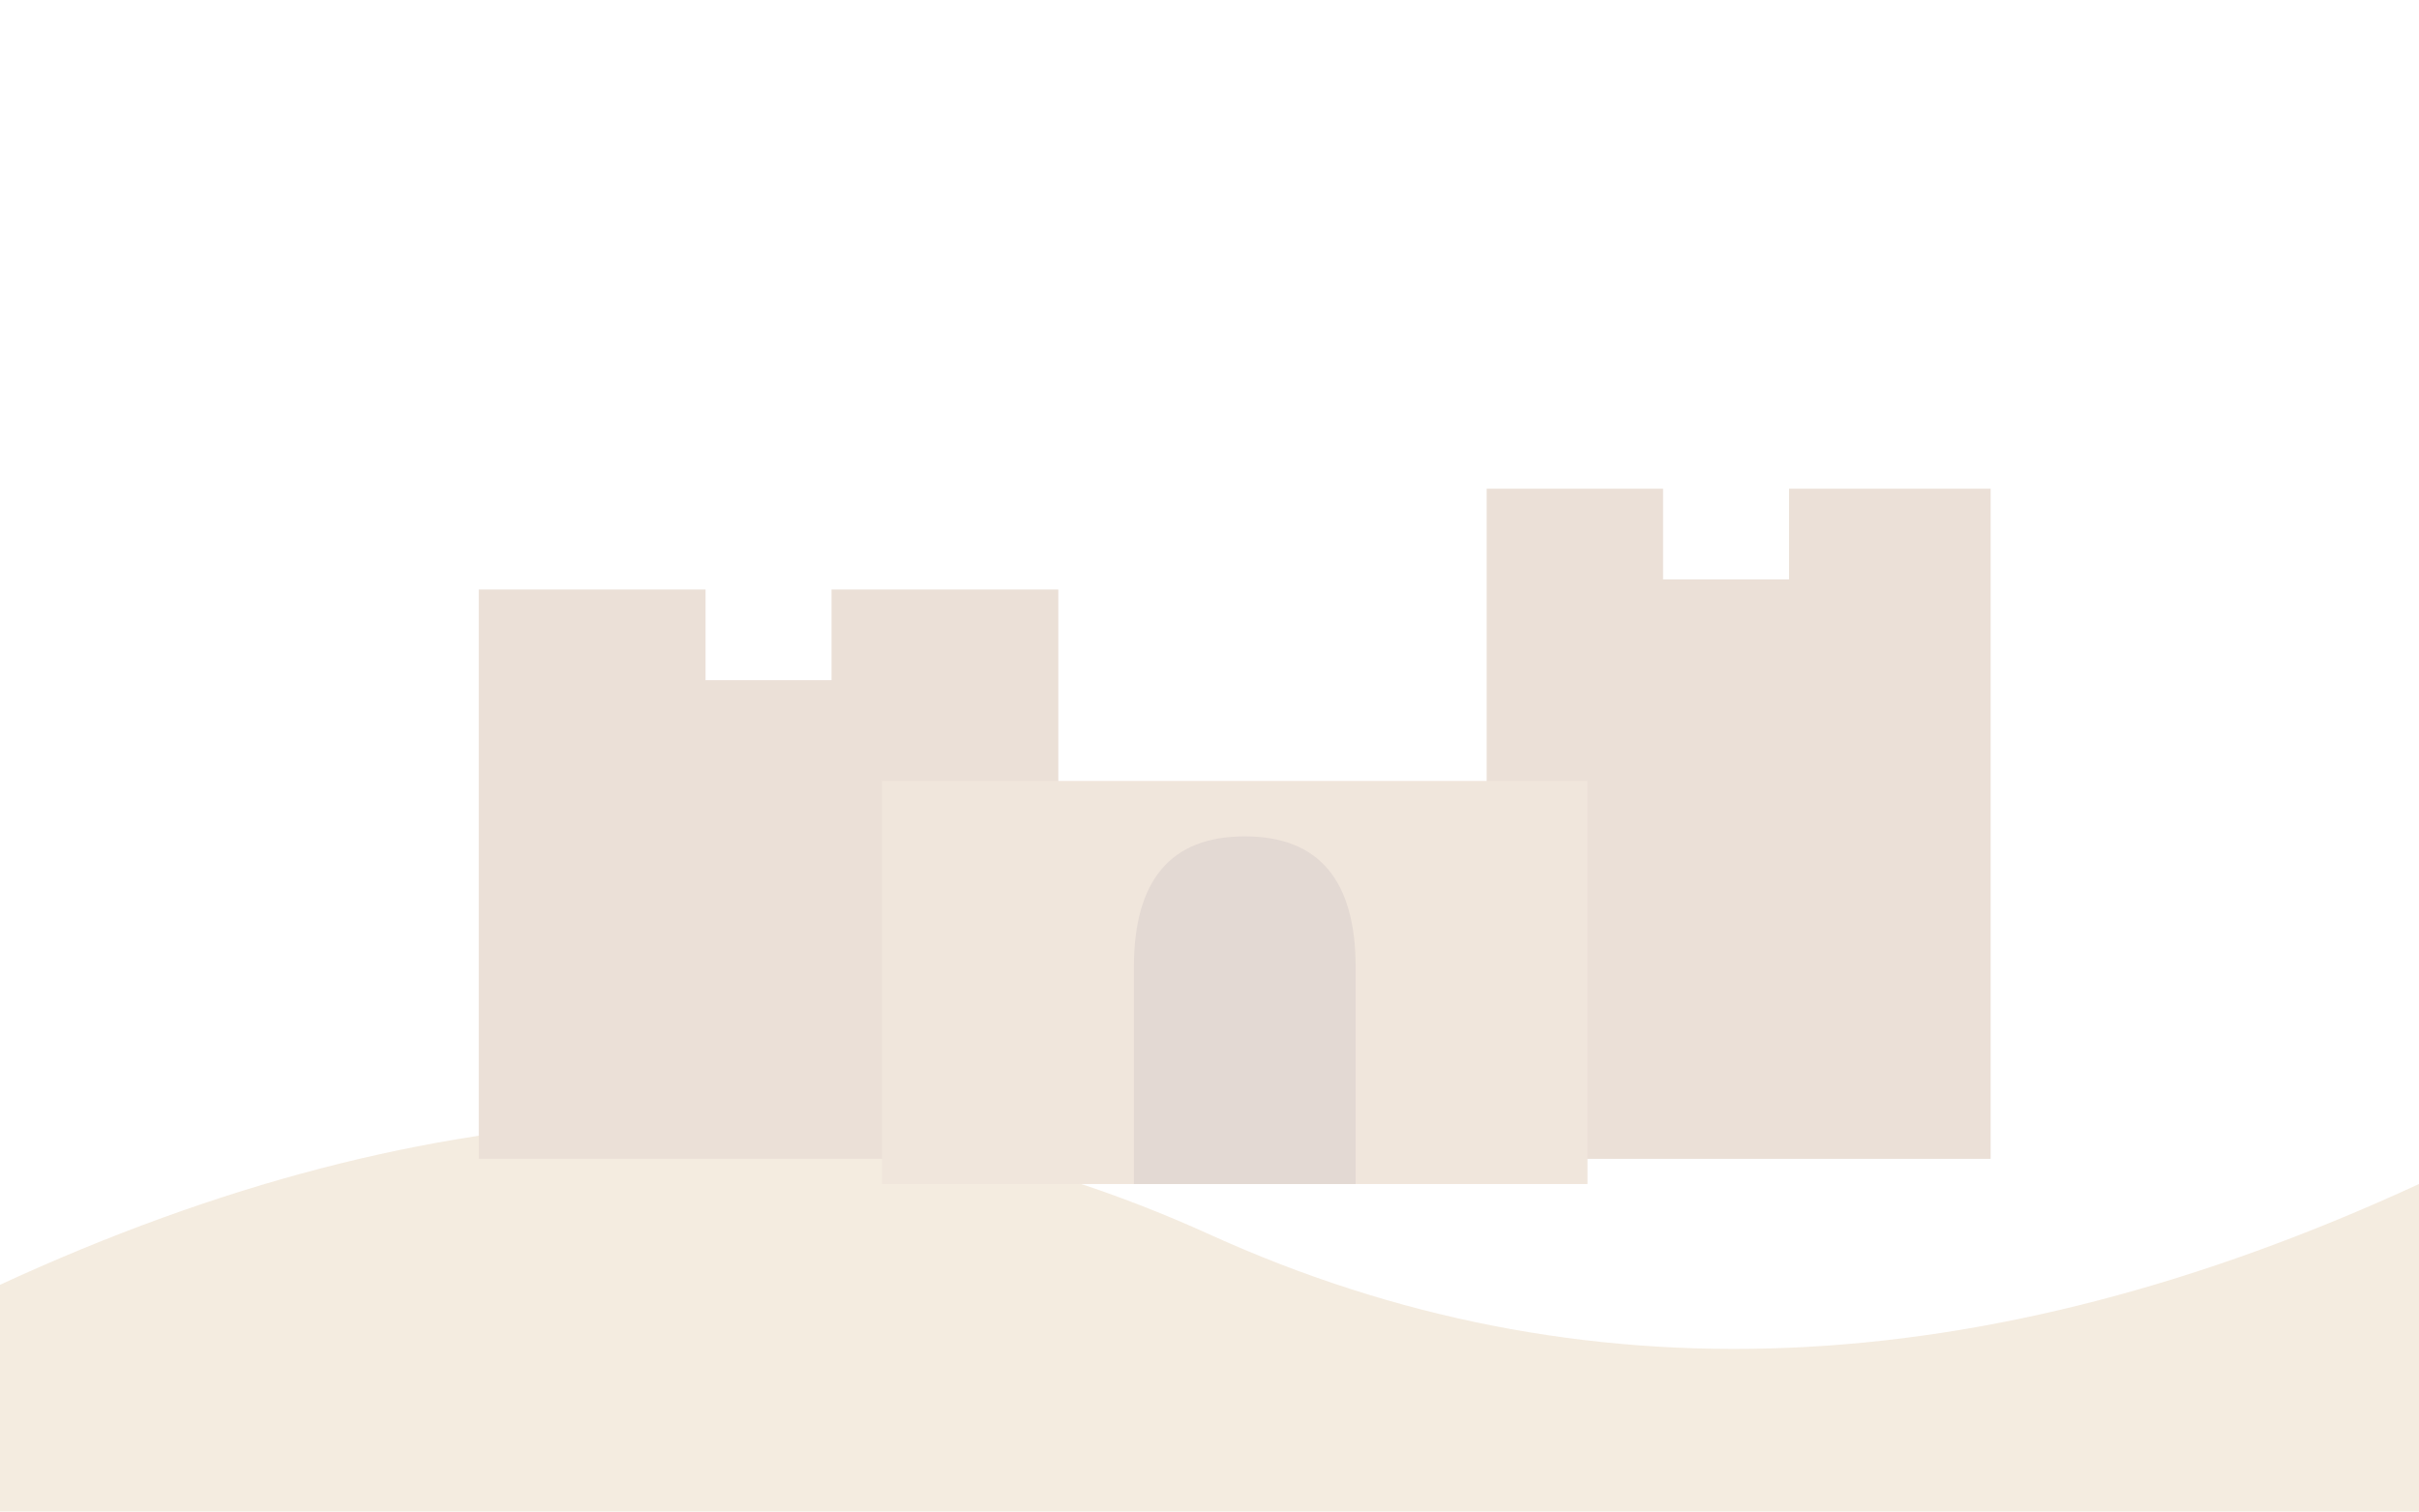
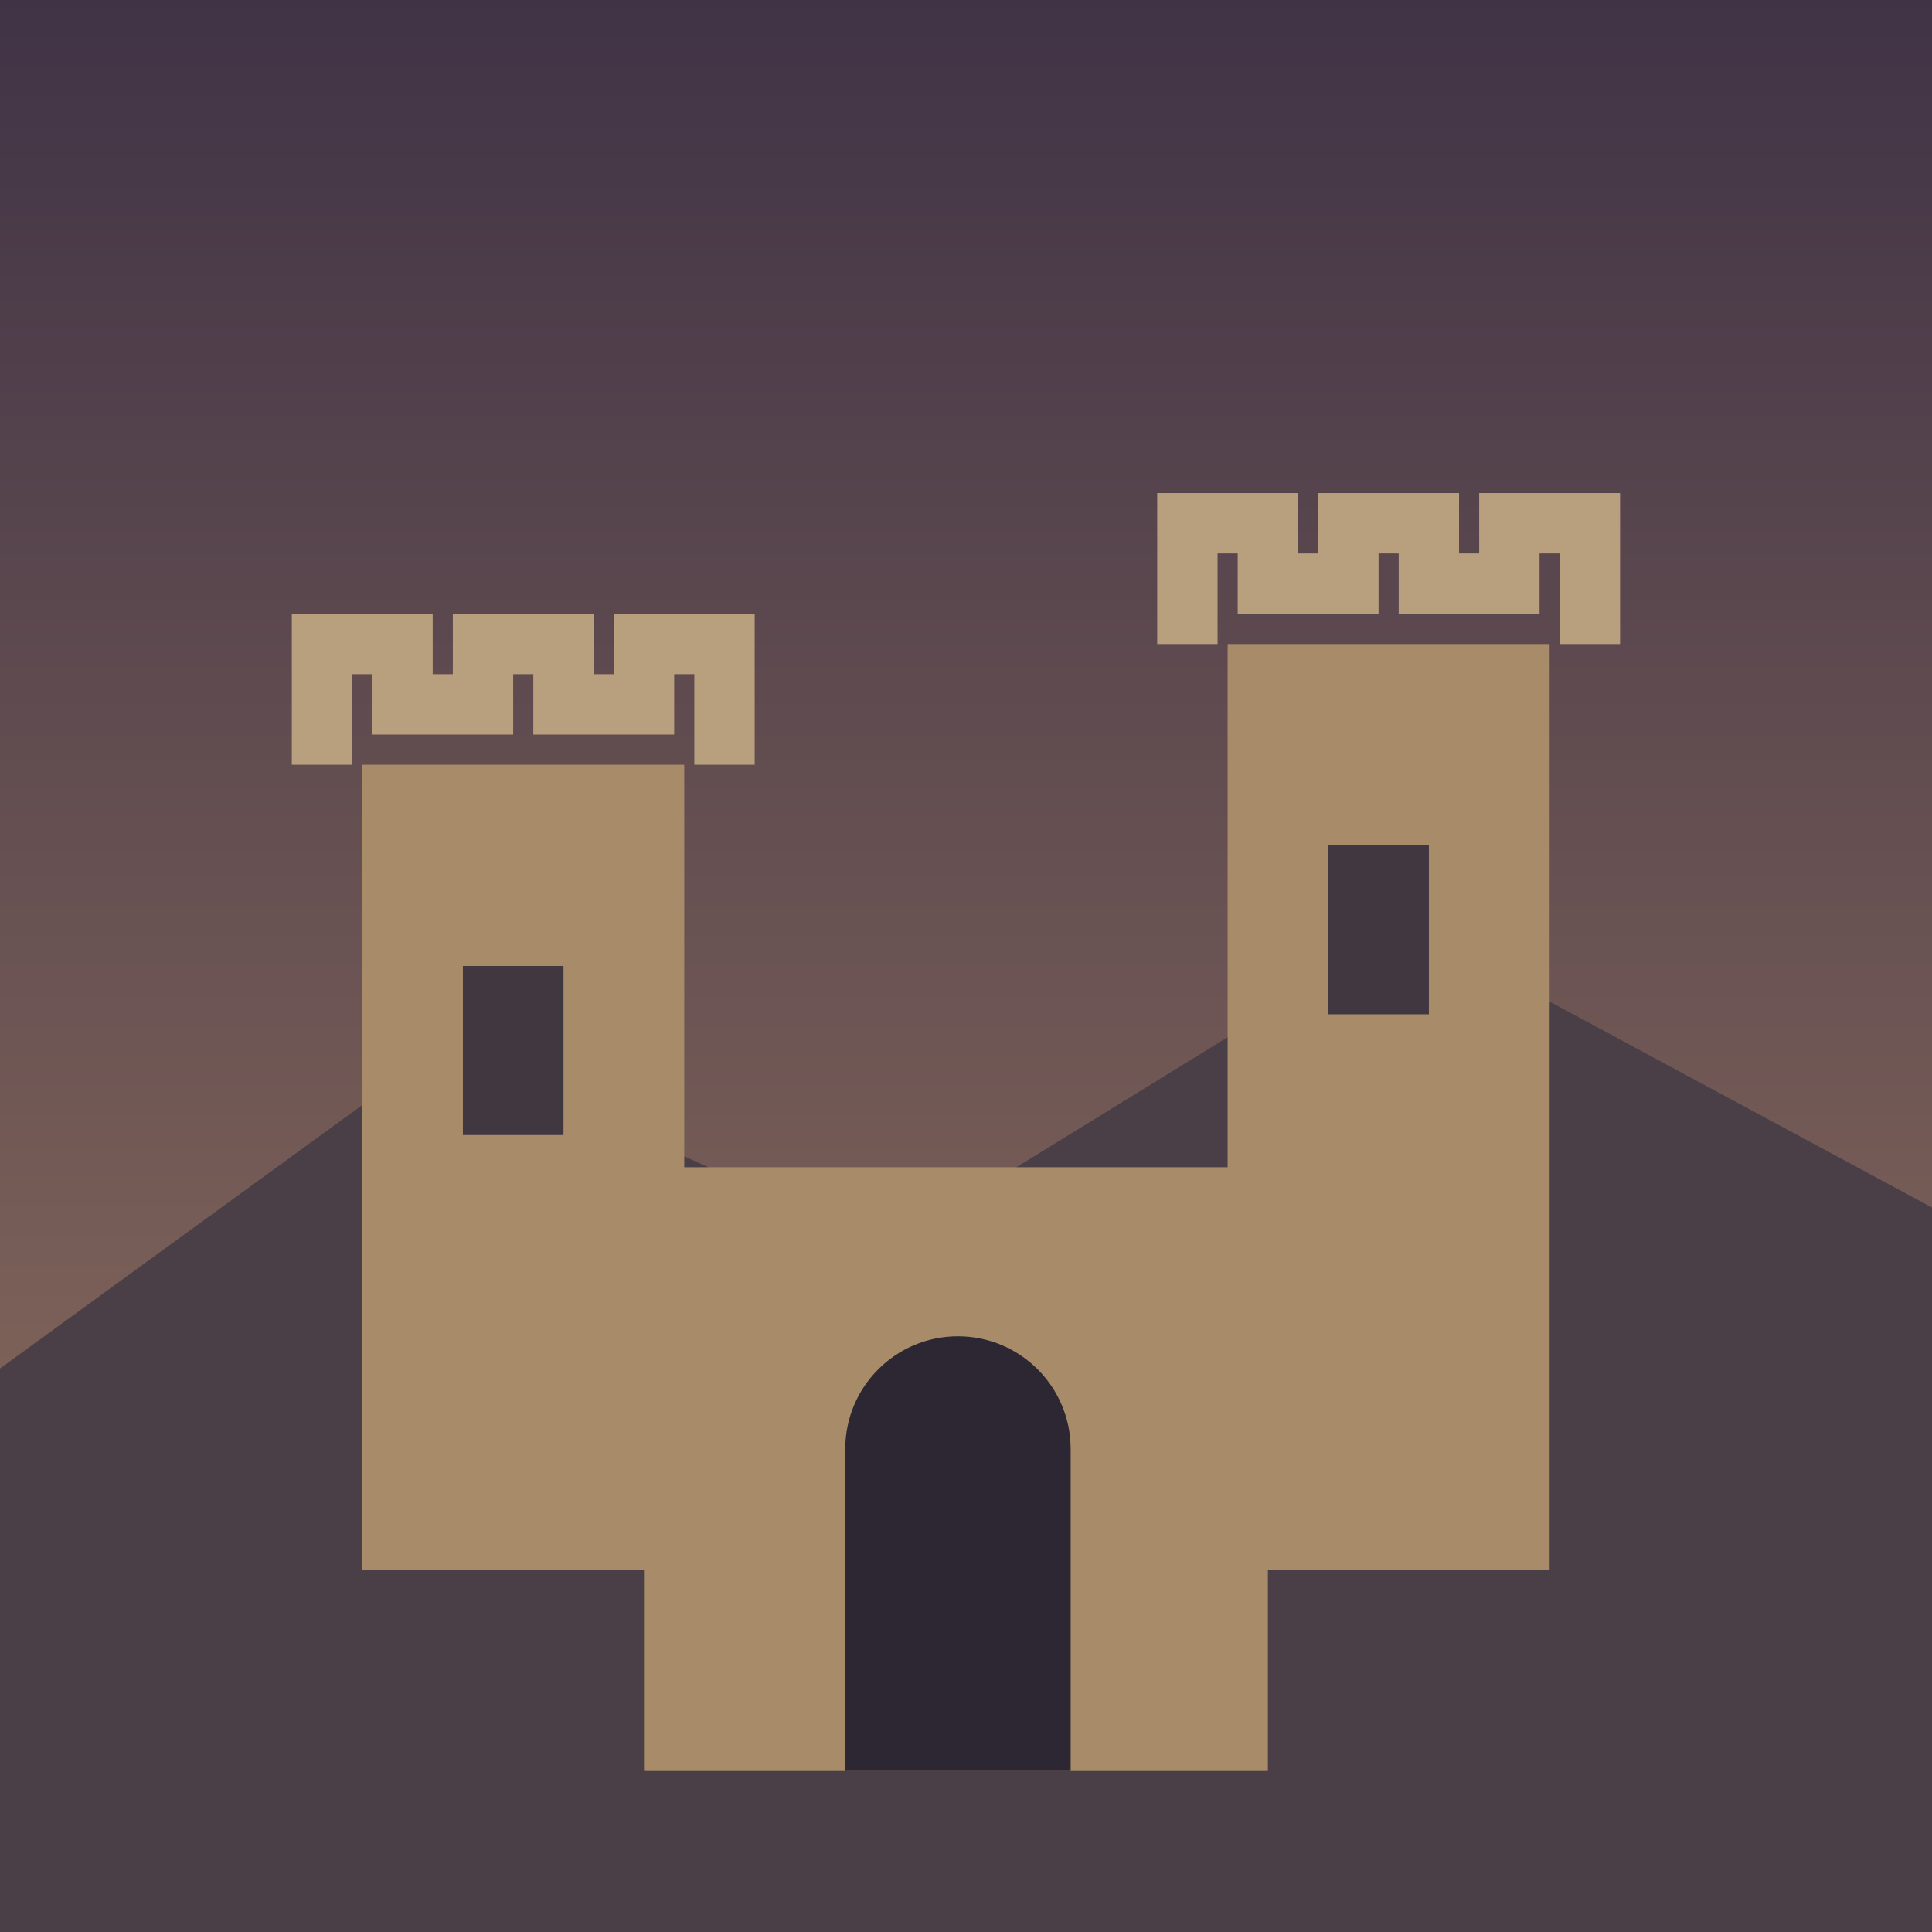
- <svg xmlns="http://www.w3.org/2000/svg" width="480" height="300" viewBox="0 0 480 300">
-   <g opacity=".27">
-     <path d="M0 255q130-60 240-10t240-10v65H0" fill="#d8b98c" />
-     <path d="M95 230V117h45v18h25v-18h45v113Zm200 0V97h35v18h25V97h40v133Z" fill="#b58b6b" />
-     <path d="M175 235V155h140v80Z" fill="#c9a17d" />
-     <path d="M225 235v-43q0-26 22-26t22 26v43" fill="#97735c" />
+ <svg xmlns="http://www.w3.org/2000/svg" width="480" height="480" viewBox="0 0 480 480">
+   <defs>
+     <linearGradient id="sky" x2="0" y2="1">
+       <stop stop-color="#403346" />
+       <stop offset="1" stop-color="#957460" />
+     </linearGradient>
+   </defs>
+   <rect width="480" height="480" fill="url(#sky)" />
+   <path d="M0 340L110 260 220 310 350 230 480 300V480H0" fill="#4b3f47" />
+   <path d="M90 390V190h80v200m135 0V160h80v230M160 290h155v150H160" fill="#a88c69" />
+   <path d="M80 190v-30h20v15h20v-15h20v15h20v-15h20v30m115-30v-30h20v15h20v-15h20v15h20v-15h20v30" stroke="#b8a07e" stroke-width="15" fill="none" />
+   <path d="M210 440v-80a28 28 0 0156 0v80" fill="#2c2733" />
+   <g fill="#413741">
+     <path d="M115 240h25v42h-25Zm215-30h25v42h-25Z" />
  </g>
</svg>
